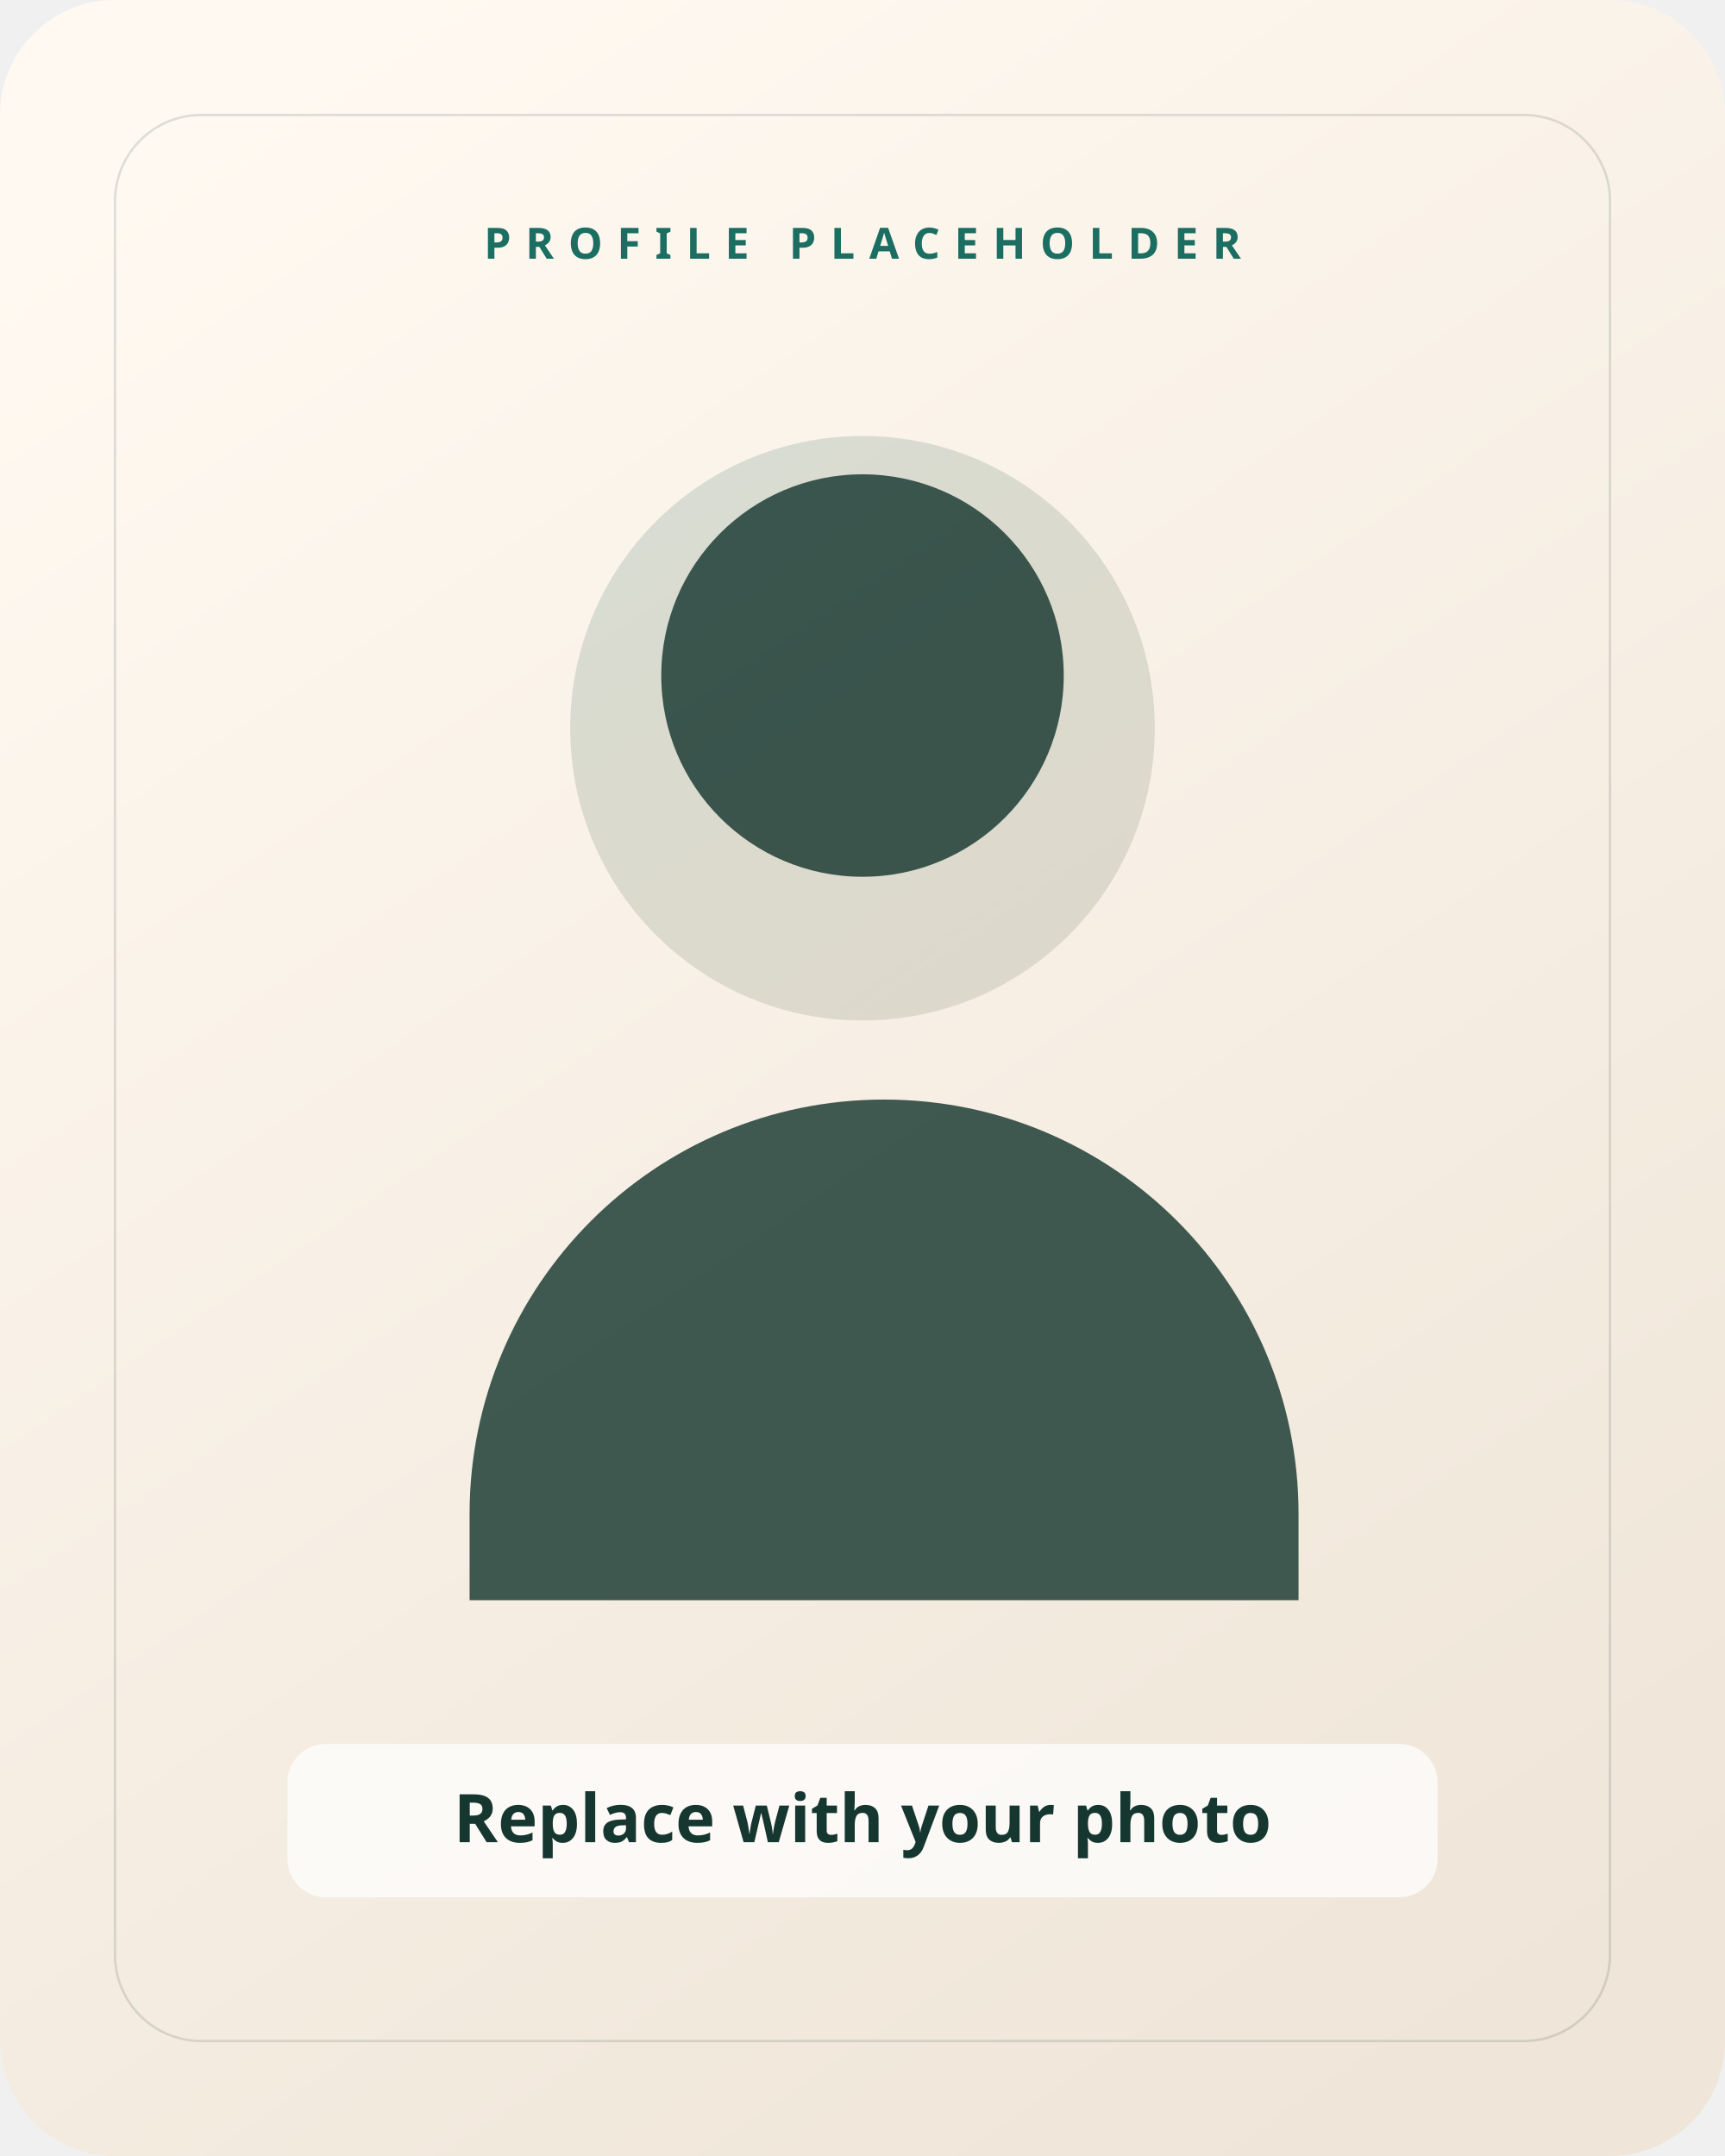
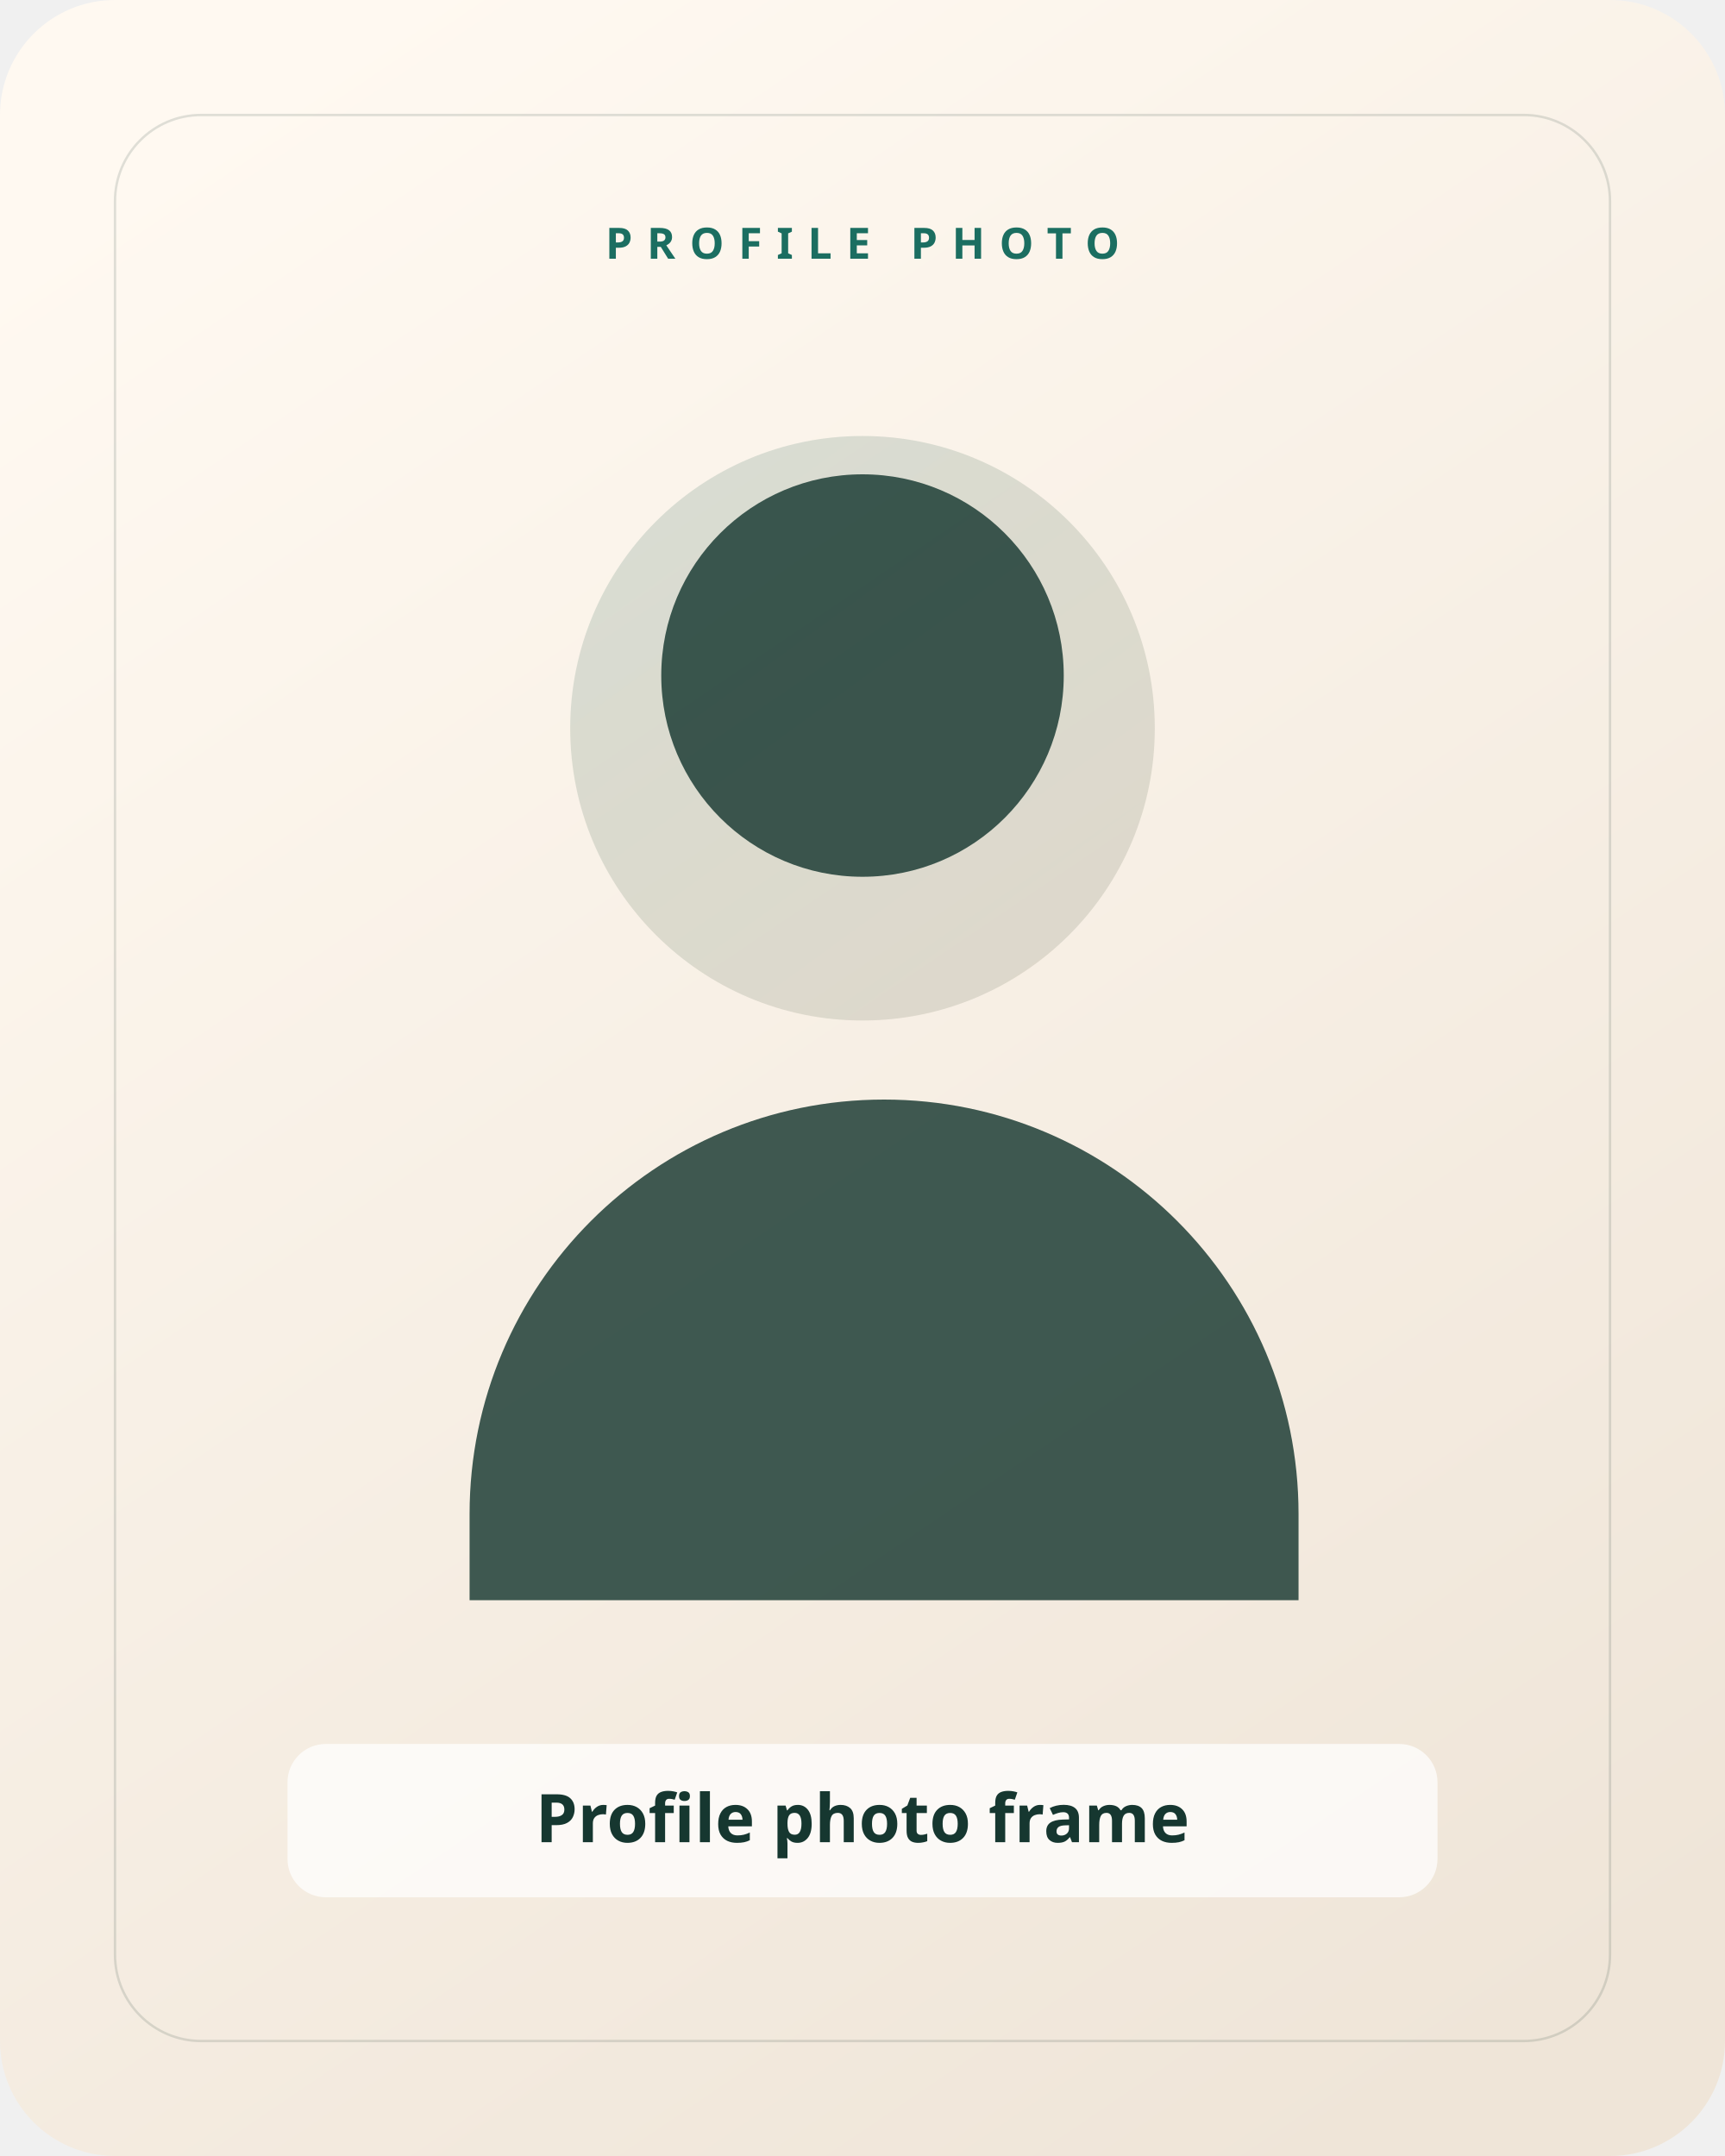
<svg xmlns="http://www.w3.org/2000/svg" viewBox="0 0 720 900" role="img" aria-labelledby="title desc">
  <defs>
    <linearGradient id="bg" x1="88" x2="632" y1="48" y2="852" gradientUnits="userSpaceOnUse">
      <stop stop-color="#FFF9F1" />
      <stop offset="1" stop-color="#EFE5D8" />
    </linearGradient>
    <linearGradient id="accent" x1="120" x2="586" y1="128" y2="768" gradientUnits="userSpaceOnUse">
      <stop stop-color="#1B6E61" />
      <stop offset="1" stop-color="#BA6F4D" />
    </linearGradient>
  </defs>
  <rect width="720" height="900" rx="48" fill="url(#bg)" />
  <rect x="48" y="48" width="624" height="804" rx="36" fill="none" stroke="#163730" stroke-opacity=".14" />
  <circle cx="360" cy="304" r="122" fill="url(#accent)" fill-opacity=".18" />
  <circle cx="360" cy="282" r="84" fill="#163730" fill-opacity=".82" />
  <path d="M196 632c0-95.544 77.456-173 173-173h0c95.544 0 173 77.456 173 173v36H196v-36Z" fill="#163730" fill-opacity=".82" />
  <rect x="120" y="728" width="480" height="64" rx="16" fill="#FFF" fill-opacity=".72" />
  <text x="360" y="769" text-anchor="middle" fill="#163730" font-size="28" font-family="Avenir Next, Segoe UI, sans-serif" font-weight="600">
-     Replace with your photo
+     Profile photo frame
  </text>
  <text x="360" y="108" text-anchor="middle" fill="#1B6E61" font-size="18" font-family="Avenir Next, Segoe UI, sans-serif" font-weight="700" letter-spacing="6">
-     PROFILE PLACEHOLDER
+     PROFILE PHOTO
  </text>
</svg>
